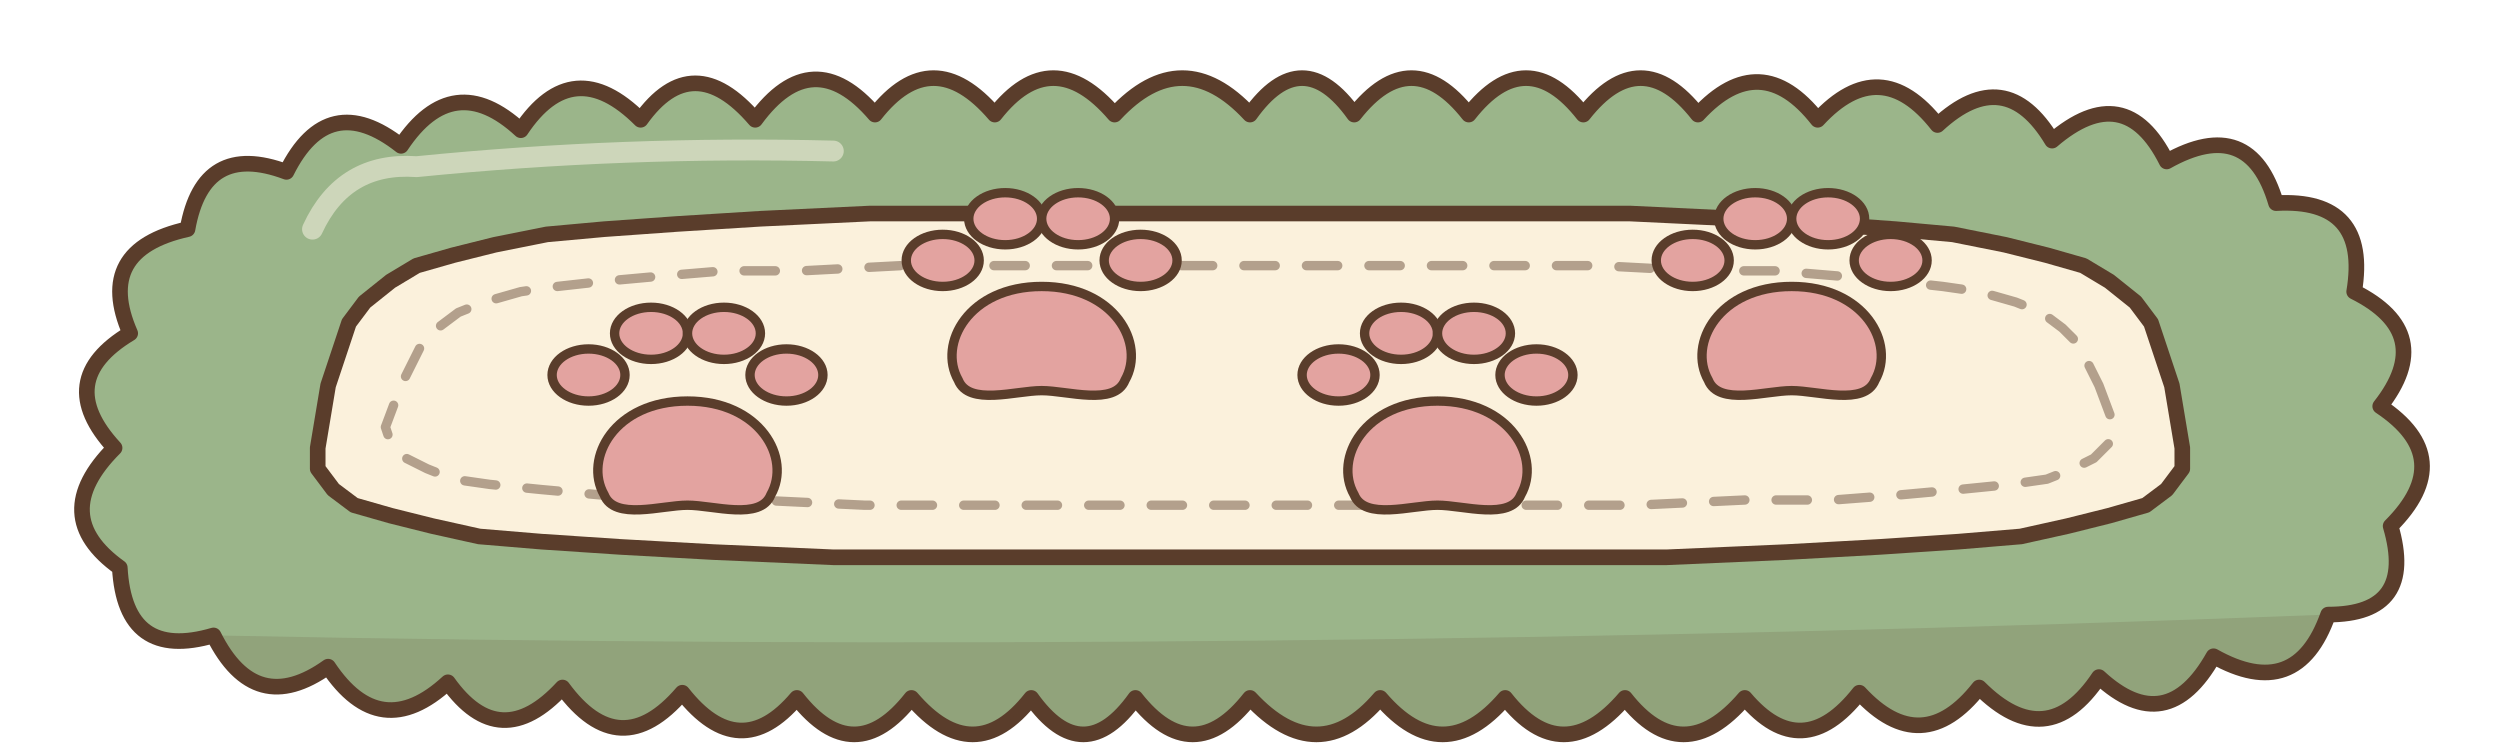
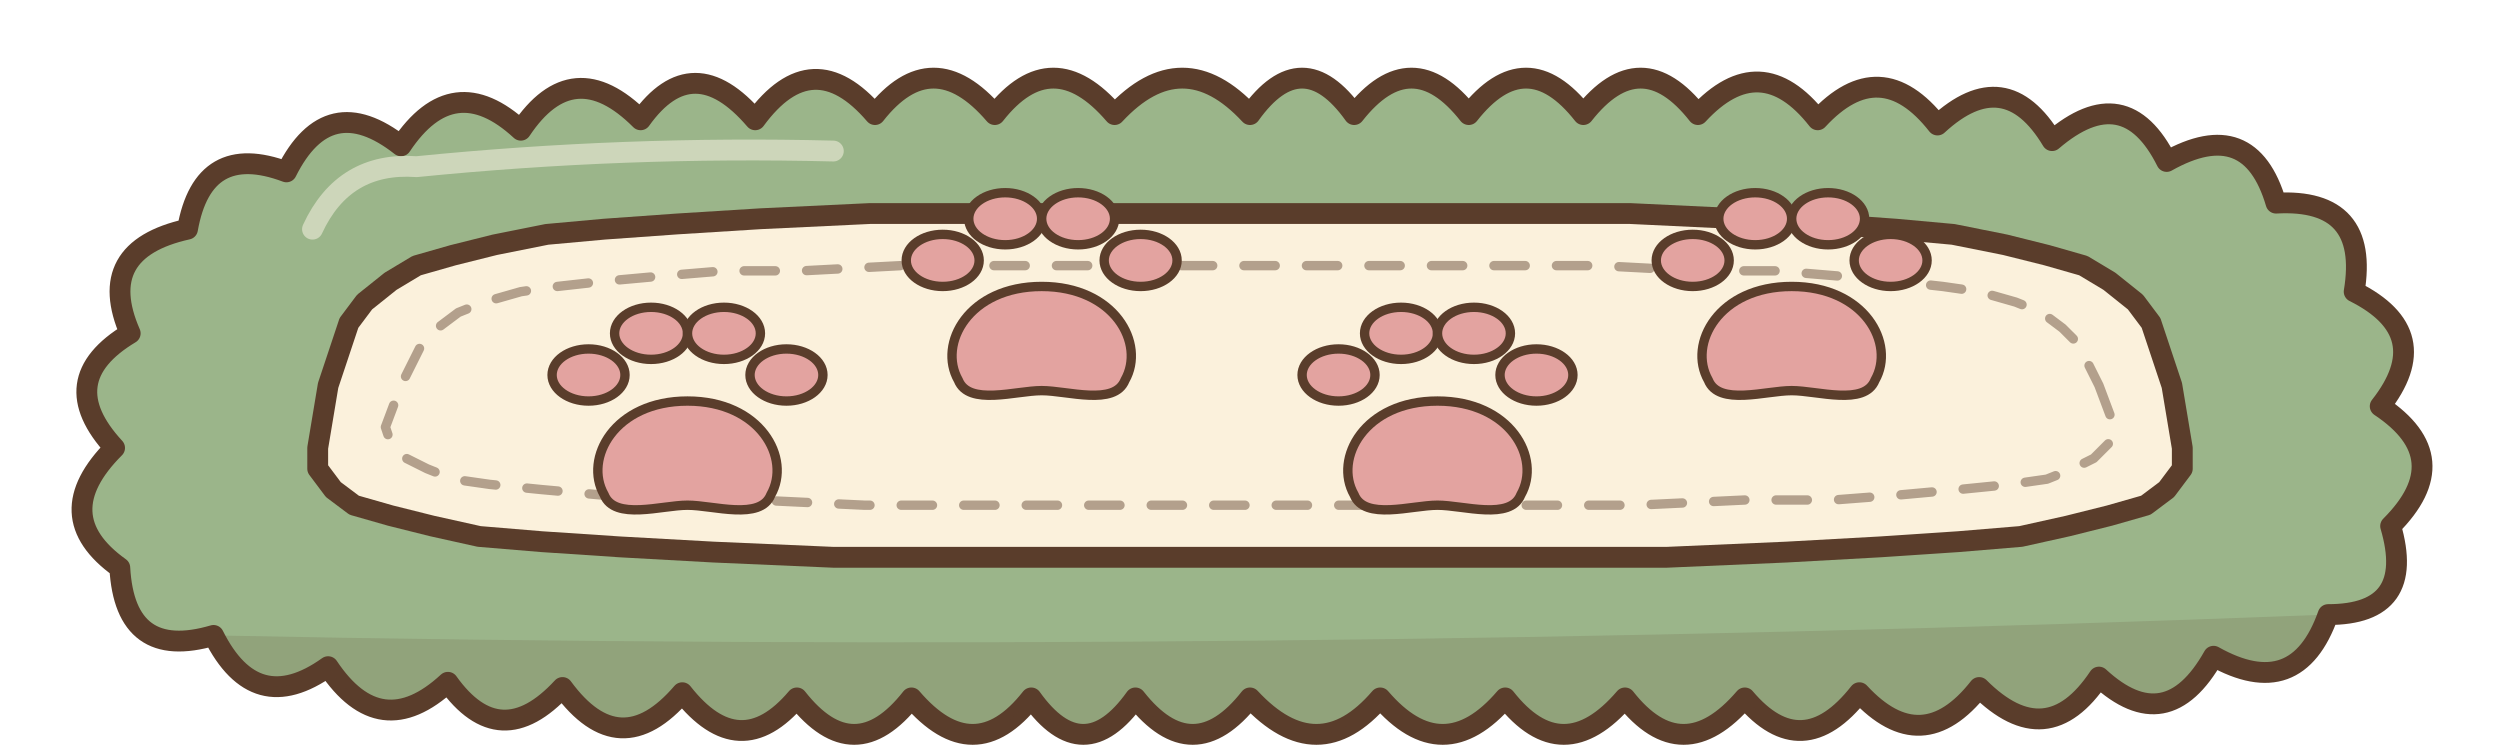
<svg xmlns="http://www.w3.org/2000/svg" viewBox="0 0 240 72">
-   <g stroke="#5a3d2b" stroke-width="1.5" stroke-linecap="round" stroke-linejoin="round">
+   <g stroke="#5a3d2b" stroke-width="2" stroke-linecap="round" stroke-linejoin="round">
    <path d="M228.5 39Q236 44 229.5 50.5Q232 59 223.5 59Q220.5 67.5 212.5 63Q208 71 201.5 65Q196.5 72.5 190 66Q184.5 73 178.5 66.5Q173 73.5 167.5 67Q161.5 74 156 67Q150 74 144.5 67Q138.5 74 132.5 67Q126.5 74 120 67Q114.5 74 109 67Q104 74 99 67Q93.5 74 87.5 67Q82 74 76.5 67Q71 73.5 65.5 66.5Q59.5 73.5 54 66Q48 72.5 43 65.5Q36.5 71.5 31.5 64Q24.5 69 20.5 61Q12 63.5 11.5 54.5Q4.5 49.5 11 43Q5 36.5 12.5 32Q9 24 18 22Q19.5 13.5 27.5 16.5Q31.5 8.5 38.5 14Q43.5 6.5 50 12.5Q55 5 61.5 11.5Q66.5 4.5 72.5 11.5Q78 4 84 11Q89.5 4 95.5 11Q101 4 107 11Q113.5 4 120 11Q125 4 130 11Q135.5 4 141 11Q146.5 4 152 11Q157.5 4 163 11Q169 4.5 174.5 11.5Q180.5 5 186 12Q192.5 6 197 13.5Q204 7.5 208 15.5Q216 11 218.5 19.5Q227.5 19 226 28Q234 32 228.5 39z" fill="#9bb58a" />
    <path d="M223.5 59Q220.5 67.5 212.5 63Q208 71 201.5 65Q196.5 72.5 190 66Q184.5 73 178.5 66.5Q173 73.5 167.5 67Q161.5 74 156 67Q150 74 144.5 67Q138.5 74 132.5 67Q126.5 74 120 67Q114.5 74 109 67Q104 74 99 67Q93.5 74 87.5 67Q82 74 76.5 67Q71 73.5 65.5 66.5Q59.5 73.5 54 66Q48 72.5 43 65.5Q36.5 71.5 31.5 64Q24.5 69 20.5 61Q120 63 223.5 59z" fill="#5a3d2b" opacity=".16" stroke="none" />
    <path d="M30 22Q33 15.5 40 16Q60 14 80 14.5" fill="none" stroke="#fff8ea" stroke-width="2" opacity=".5" />
    <path d="M208.5 37L209.5 43L209.5 45L208 47L206 48.5L202.5 49.5L198.5 50.5L194 51.5L188 52L180.5 52.5L171.5 53L160 53.5L143.5 53.5L96.5 53.5L80 53.5L68.5 53L59.5 52.5L52 52L46 51.5L41.5 50.5L37.5 49.5L34 48.5L32 47L30.5 45L30.5 43L31.5 37L33.5 31L35 29L37.5 27L40 25.5L43.5 24.5L47.5 23.5L52.5 22.5L58 22L65 21.5L73 21L83.5 20.5L99 20.5L141 20.5L156.5 20.5L167 21L175 21.5L182 22L187.5 22.5L192.5 23.5L196.5 24.5L200 25.5L202.5 27L205 29L206.5 31z" fill="#fbf1dc" />
    <path d="M201.5 37L203 41L202.5 42.5L201 44L199 45L196.5 46L193 46.5L188 47L182.5 47.5L176 48L167.5 48L157 48.5L141.5 48.5L98.5 48.5L83 48.5L72.5 48L64 48L57.5 47.5L52 47L47 46.5L43.5 46L41 45L39 44L37.5 42.5L37 41L38.5 37L40.5 33L42 31.5L44 30L46.5 29L50 28L53.5 27.5L58 27L63.5 26.5L69.5 26L77 26L86.5 25.5L100.5 25.5L139.5 25.5L153.5 25.5L163 26L170.5 26L176.5 26.5L182 27L186.5 27.5L190 28L193.5 29L196 30L198 31.5L199.5 33z" fill="none" stroke-width=".9" stroke-dasharray="3 3" opacity=".45" />
    <g fill="#e3a3a0" stroke-width=".9">
      <path d="M66 38.5C73 38.5 76 44 74 47.5C73 50 68.5 48.5 66 48.5C63.5 48.5 59 50 58 47.5C56 44 59 38.5 66 38.5z" />
      <ellipse cx="56.5" cy="36" rx="3.5" ry="2.5" />
      <ellipse cx="62.5" cy="32" rx="3.5" ry="2.5" />
      <ellipse cx="69.5" cy="32" rx="3.5" ry="2.5" />
      <ellipse cx="75.5" cy="36" rx="3.5" ry="2.5" />
      <path d="M100 27.5C107 27.5 110 33 108 36.5C107 39 102.5 37.5 100 37.5C97.5 37.5 93 39 92 36.5C90 33 93 27.5 100 27.5z" />
      <ellipse cx="90.5" cy="25" rx="3.5" ry="2.5" />
      <ellipse cx="96.5" cy="21" rx="3.5" ry="2.5" />
      <ellipse cx="103.5" cy="21" rx="3.5" ry="2.5" />
      <ellipse cx="109.5" cy="25" rx="3.5" ry="2.5" />
      <path d="M138 38.5C145 38.5 148 44 146 47.5C145 50 140.5 48.5 138 48.5C135.5 48.5 131 50 130 47.5C128 44 131 38.5 138 38.5z" />
      <ellipse cx="128.5" cy="36" rx="3.5" ry="2.5" />
      <ellipse cx="134.5" cy="32" rx="3.5" ry="2.5" />
      <ellipse cx="141.5" cy="32" rx="3.5" ry="2.5" />
      <ellipse cx="147.5" cy="36" rx="3.5" ry="2.5" />
      <path d="M172 27.5C179 27.5 182 33 180 36.5C179 39 174.5 37.5 172 37.5C169.5 37.5 165 39 164 36.5C162 33 165 27.5 172 27.5z" />
      <ellipse cx="162.5" cy="25" rx="3.5" ry="2.5" />
      <ellipse cx="168.5" cy="21" rx="3.5" ry="2.5" />
      <ellipse cx="175.5" cy="21" rx="3.5" ry="2.5" />
      <ellipse cx="181.5" cy="25" rx="3.5" ry="2.5" />
    </g>
  </g>
</svg>
